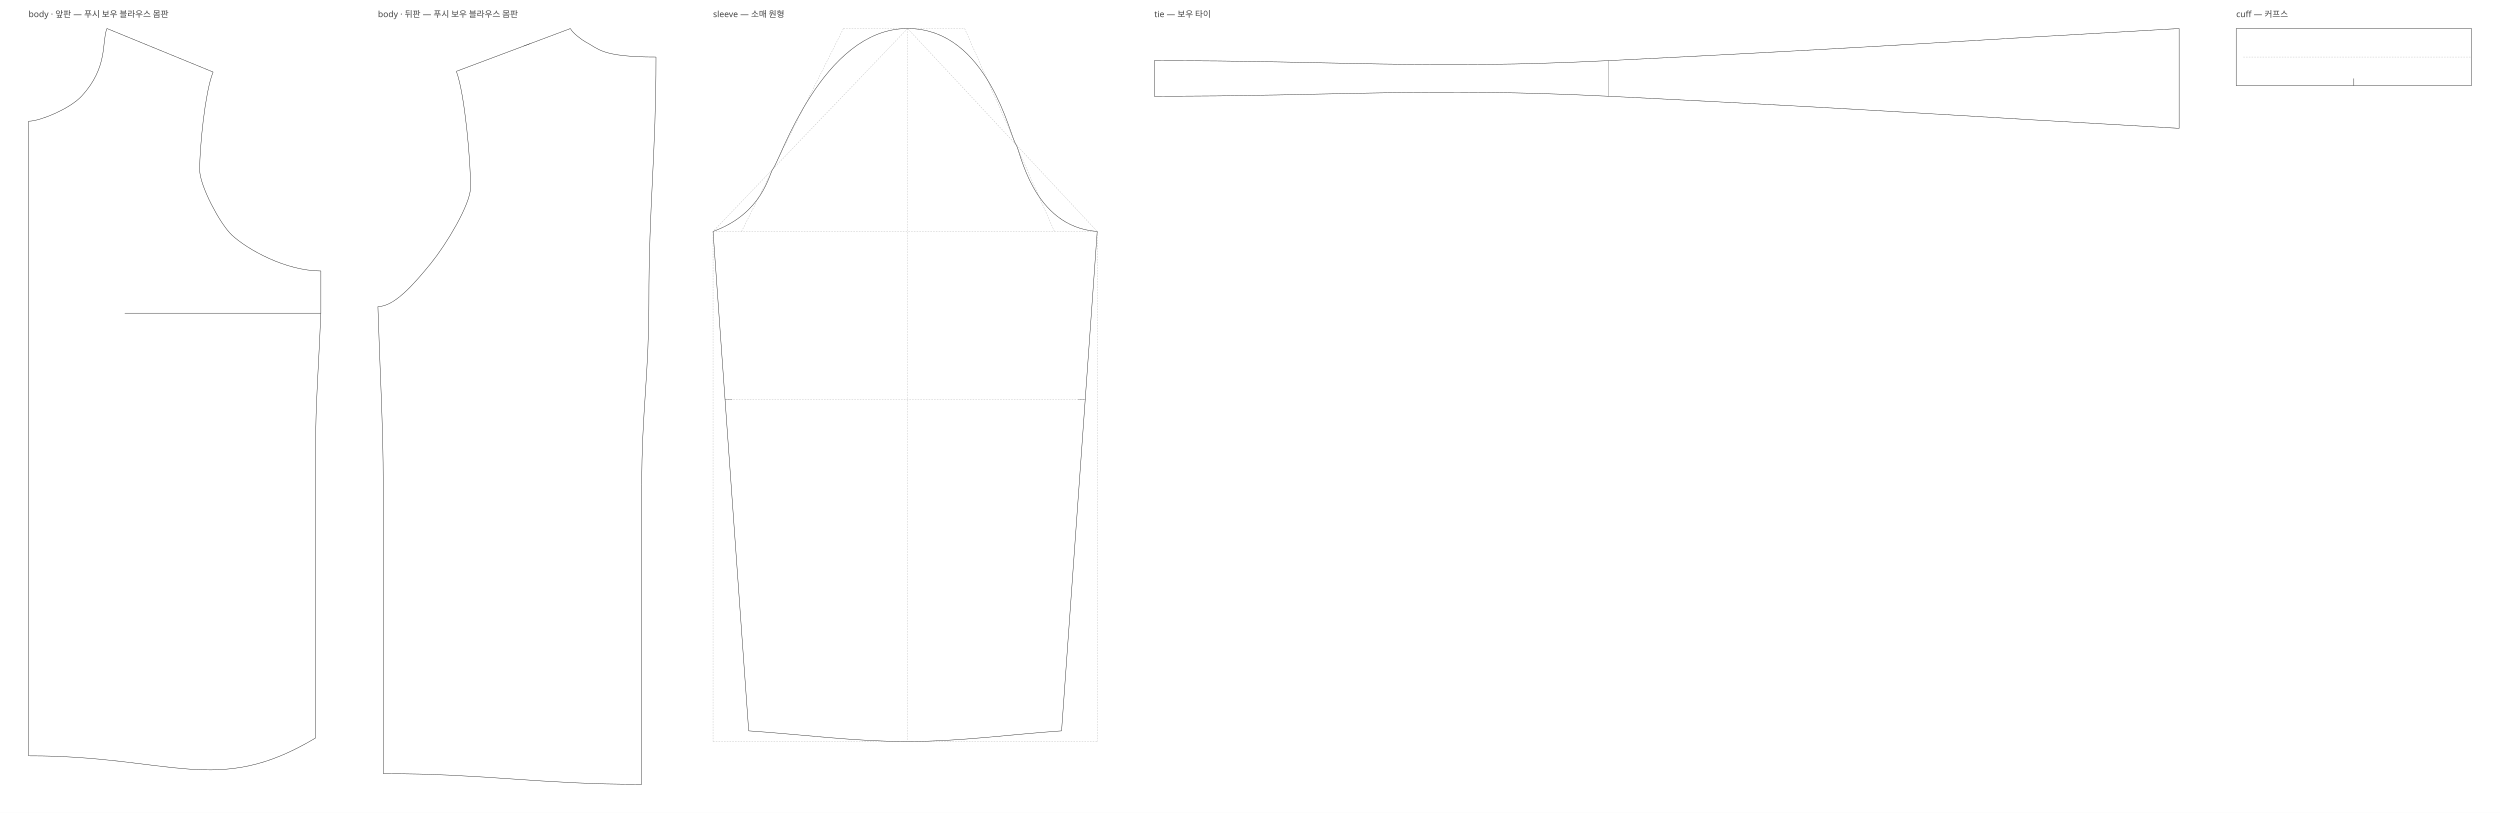
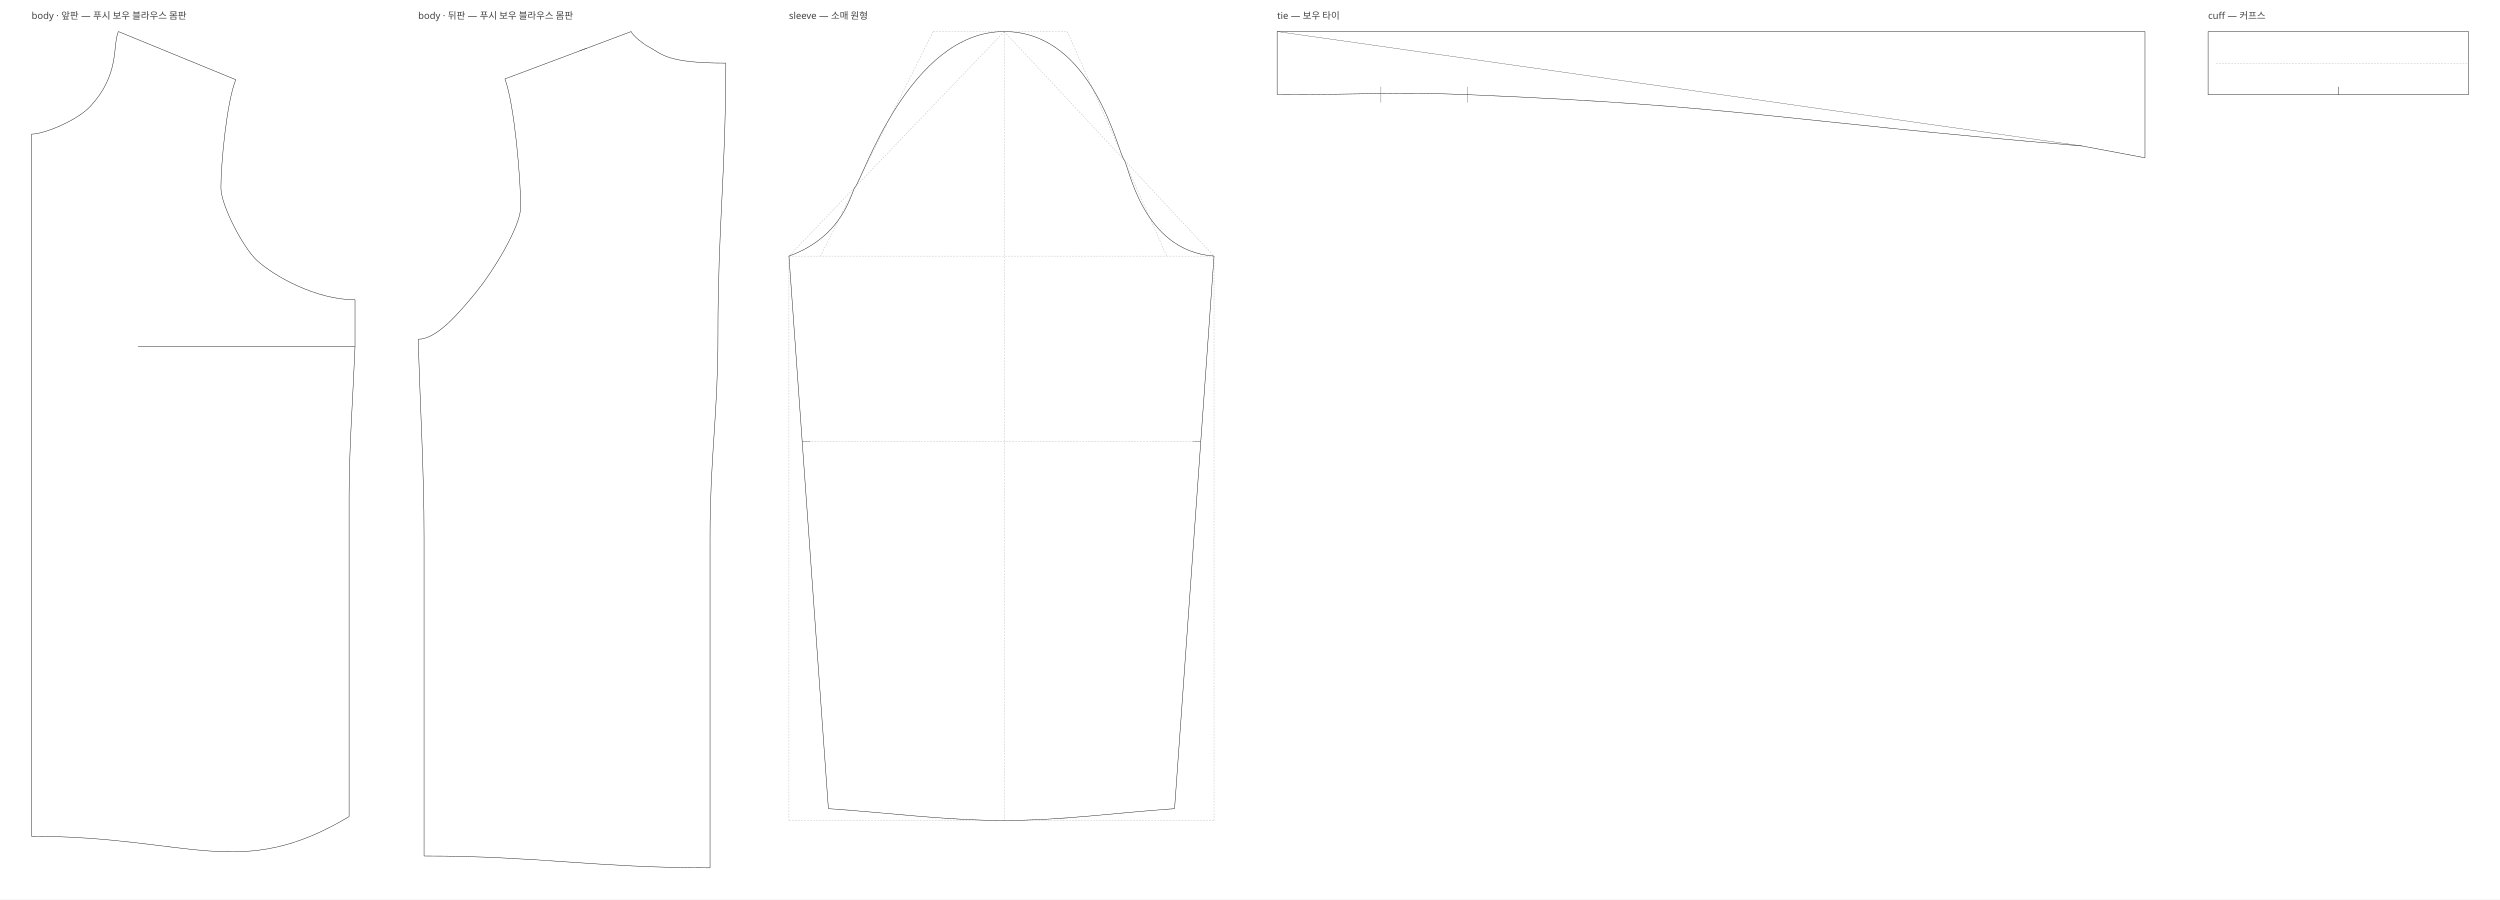
- <svg xmlns="http://www.w3.org/2000/svg" width="2226.382mm" height="723.9mm" viewBox="0 0 2226.382 723.9">
+ <svg xmlns="http://www.w3.org/2000/svg" width="2012.183mm" height="723.9mm" viewBox="0 0 2012.183 723.9">
  <rect width="100%" height="100%" fill="white" />
  <g id="body · 앞판">
    <g id="outline" fill="none" stroke="#111" stroke-width="0.35">
      <path d="M95.25 25.4C90.382 37.272 96.67 59.513 72.799 85.499C62.51 96.701 35.889 107.95 25.4 107.95" />
      <path d="M95.25 25.4L189.773 64.154" />
      <path d="M189.773 64.154C182.445 82.028 177.8 131.822 177.8 151.14C177.8 165.429 196.059 199.672 206.537 209.388C220.375 222.222 254.408 241.3 285.75 241.3" />
      <path d="M25.4 107.95L25.4 673.1" />
      <path d="M285.75 241.3L285.75 278.903" />
      <path d="M285.75 278.903C284.178 318.882 280.987 360.041 280.987 400.05C280.987 462.915 280.987 527.685 280.987 590.55C280.987 612.553 280.987 635.222 280.987 657.225" />
      <path d="M25.4 673.1C153.44 673.1 193.153 709.926 280.987 657.225" />
    </g>
    <g id="dart" fill="none" stroke="#111" stroke-width="0.35">
      <path d="M285.75 278.903L111.125 278.903L285.75 278.903" />
    </g>
    <text x="25.4" y="15.24" font-size="7.62" font-family="sans-serif" fill="#444">body · 앞판 — 푸시 보우 블라우스 몸판</text>
  </g>
  <g id="body · 뒤판">
    <g id="outline" fill="none" stroke="#111" stroke-width="0.35">
      <path d="M508 25.4C509.264 28.77 518.259 35.706 521.47 37.33C532.922 43.12 534.797 50.8 584.2 50.8" />
      <path d="M406.4 63.5C414.066 83.943 419.1 143.815 419.1 166.688C419.1 181.986 397.262 217.906 383.74 234.515C368.354 253.414 351.172 273.05 336.55 273.05" />
      <path d="M584.2 50.8C584.2 138.467 577.85 182.208 577.85 269.875C577.85 334.695 571.5 366.98 571.5 431.8" />
      <path d="M571.5 431.8L571.5 698.5" />
      <path d="M508 25.4L406.4 63.5" />
      <path d="M336.55 273.05C338.122 325.438 341.312 379.389 341.312 431.8C341.312 494.665 341.312 559.435 341.312 622.3C341.312 644.303 341.312 666.972 341.312 688.975" />
      <path d="M571.5 698.5C479.346 698.5 433.466 688.975 341.312 688.975" />
    </g>
    <g id="mark" fill="none" stroke="#111" stroke-width="0.21">
      <path d="M472.326 38.778L466.38 41.007" />
    </g>
    <text x="336.55" y="15.24" font-size="7.62" font-family="sans-serif" fill="#444">body · 뒤판 — 푸시 보우 블라우스 몸판</text>
  </g>
  <g id="sleeve">
    <g id="outline" fill="none" stroke="#111" stroke-width="0.35">
      <path d="M635 206.113C679.912 189.868 685.112 153.845 688.311 150.509C694.308 144.253 731.999 25.4 808.26 25.4" />
      <path d="M808.26 25.4C880.341 25.4 899.934 123.501 904.759 128.664C908.378 132.537 918.975 202.042 977.133 206.113" />
      <path d="M635 206.113L666.75 650.875" />
      <path d="M977.133 206.113L945.383 650.875" />
      <path d="M666.75 650.875C713.448 654.018 761.456 660.4 808.26 660.4C853.62 660.4 900.132 654.018 945.383 650.875" />
    </g>
    <g id="construction" fill="none" stroke="#888" stroke-width="0.21" stroke-dasharray="1.4,1.05">
      <path d="M808.26 25.4L808.26 660.4" />
      <path d="M635 206.113L977.133 206.113" />
      <path d="M645.671 355.6L966.462 355.6" />
      <path d="M751.11 25.4L859.06 25.4" />
      <path d="M808.26 25.4L635 206.113" />
      <path d="M808.26 25.4L977.133 206.113" />
      <path d="M751.11 25.4L660.4 206.113" />
      <path d="M859.06 25.4L939.033 206.113" />
      <path d="M635 206.113L635 660.4" />
      <path d="M977.133 206.113L977.133 660.4" />
      <path d="M635 660.4L977.133 660.4" />
    </g>
    <g id="mark" fill="none" stroke="#111" stroke-width="0.21">
      <path d="M645.671 355.6L652.021 355.6" />
      <path d="M966.462 355.6L960.112 355.6" />
    </g>
    <text x="635" y="15.24" font-size="7.62" font-family="sans-serif" fill="#444">sleeve — 소매 원형</text>
  </g>
  <g id="tie">
    <g id="outline" fill="none" stroke="#111" stroke-width="0.35">
-       <path d="M1027.933 53.975L1027.933 85.725" />
-       <path d="M1027.933 53.975C1189.813 53.975 1270.954 62.059 1432.632 53.975C1686.716 41.271 1737.432 36.83 1940.632 25.4" />
-       <path d="M1027.933 85.725C1189.813 85.725 1270.954 77.641 1432.632 85.725C1686.716 98.429 1737.432 102.87 1940.632 114.3" />
-       <path d="M1940.632 25.4L1940.632 114.3" />
+       <path d="M1027.933 25.4L1027.933 76.2" />
+       <path d="M1027.933 25.4L1726.433 25.4" />
+       <path d="M1027.933 76.2C1104.623 76.2 1120.014 73.645 1181.313 76.2C1404.338 85.495 1428.473 96.838 1675.633 117.475" />
+       <path d="M1675.633 117.475L1726.433 127" />
+       <path d="M1726.433 25.4L1726.433 127" />
    </g>
    <g id="mark" fill="none" stroke="#111" stroke-width="0.21">
-       <path d="M1432.632 53.975L1432.632 85.725" />
+       <path d="M1027.933 25.4L1675.633 117.475" />
+       <path d="M1111.463 69.85L1111.463 82.55" />
+       <path d="M1181.313 69.85L1181.313 82.55" />
    </g>
    <text x="1027.933" y="15.24" font-size="7.62" font-family="sans-serif" fill="#444">tie — 보우 타이</text>
  </g>
  <g id="cuff">
    <g id="outline" fill="none" stroke="#111" stroke-width="0.35">
-       <path d="M1991.432 25.4L2200.982 25.4L2200.982 76.2L1991.432 76.2L1991.432 25.4" />
+       <path d="M1777.233 25.4L1986.783 25.4L1986.783 76.2L1777.233 76.2L1777.233 25.4" />
    </g>
    <g id="construction" fill="none" stroke="#888" stroke-width="0.21" stroke-dasharray="1.4,1.05">
-       <path d="M1997.782 50.8L2200.982 50.8" />
+       <path d="M1783.583 50.8L1986.783 50.8" />
    </g>
    <g id="notch" fill="none" stroke="#111" stroke-width="0.35">
-       <path d="M2096.207 76.2L2096.207 69.85" />
+       <path d="M1882.008 76.2L1882.008 69.85" />
    </g>
-     <text x="1991.432" y="15.24" font-size="7.62" font-family="sans-serif" fill="#444">cuff — 커프스</text>
+     <text x="1777.233" y="15.24" font-size="7.62" font-family="sans-serif" fill="#444">cuff — 커프스</text>
  </g>
</svg>
